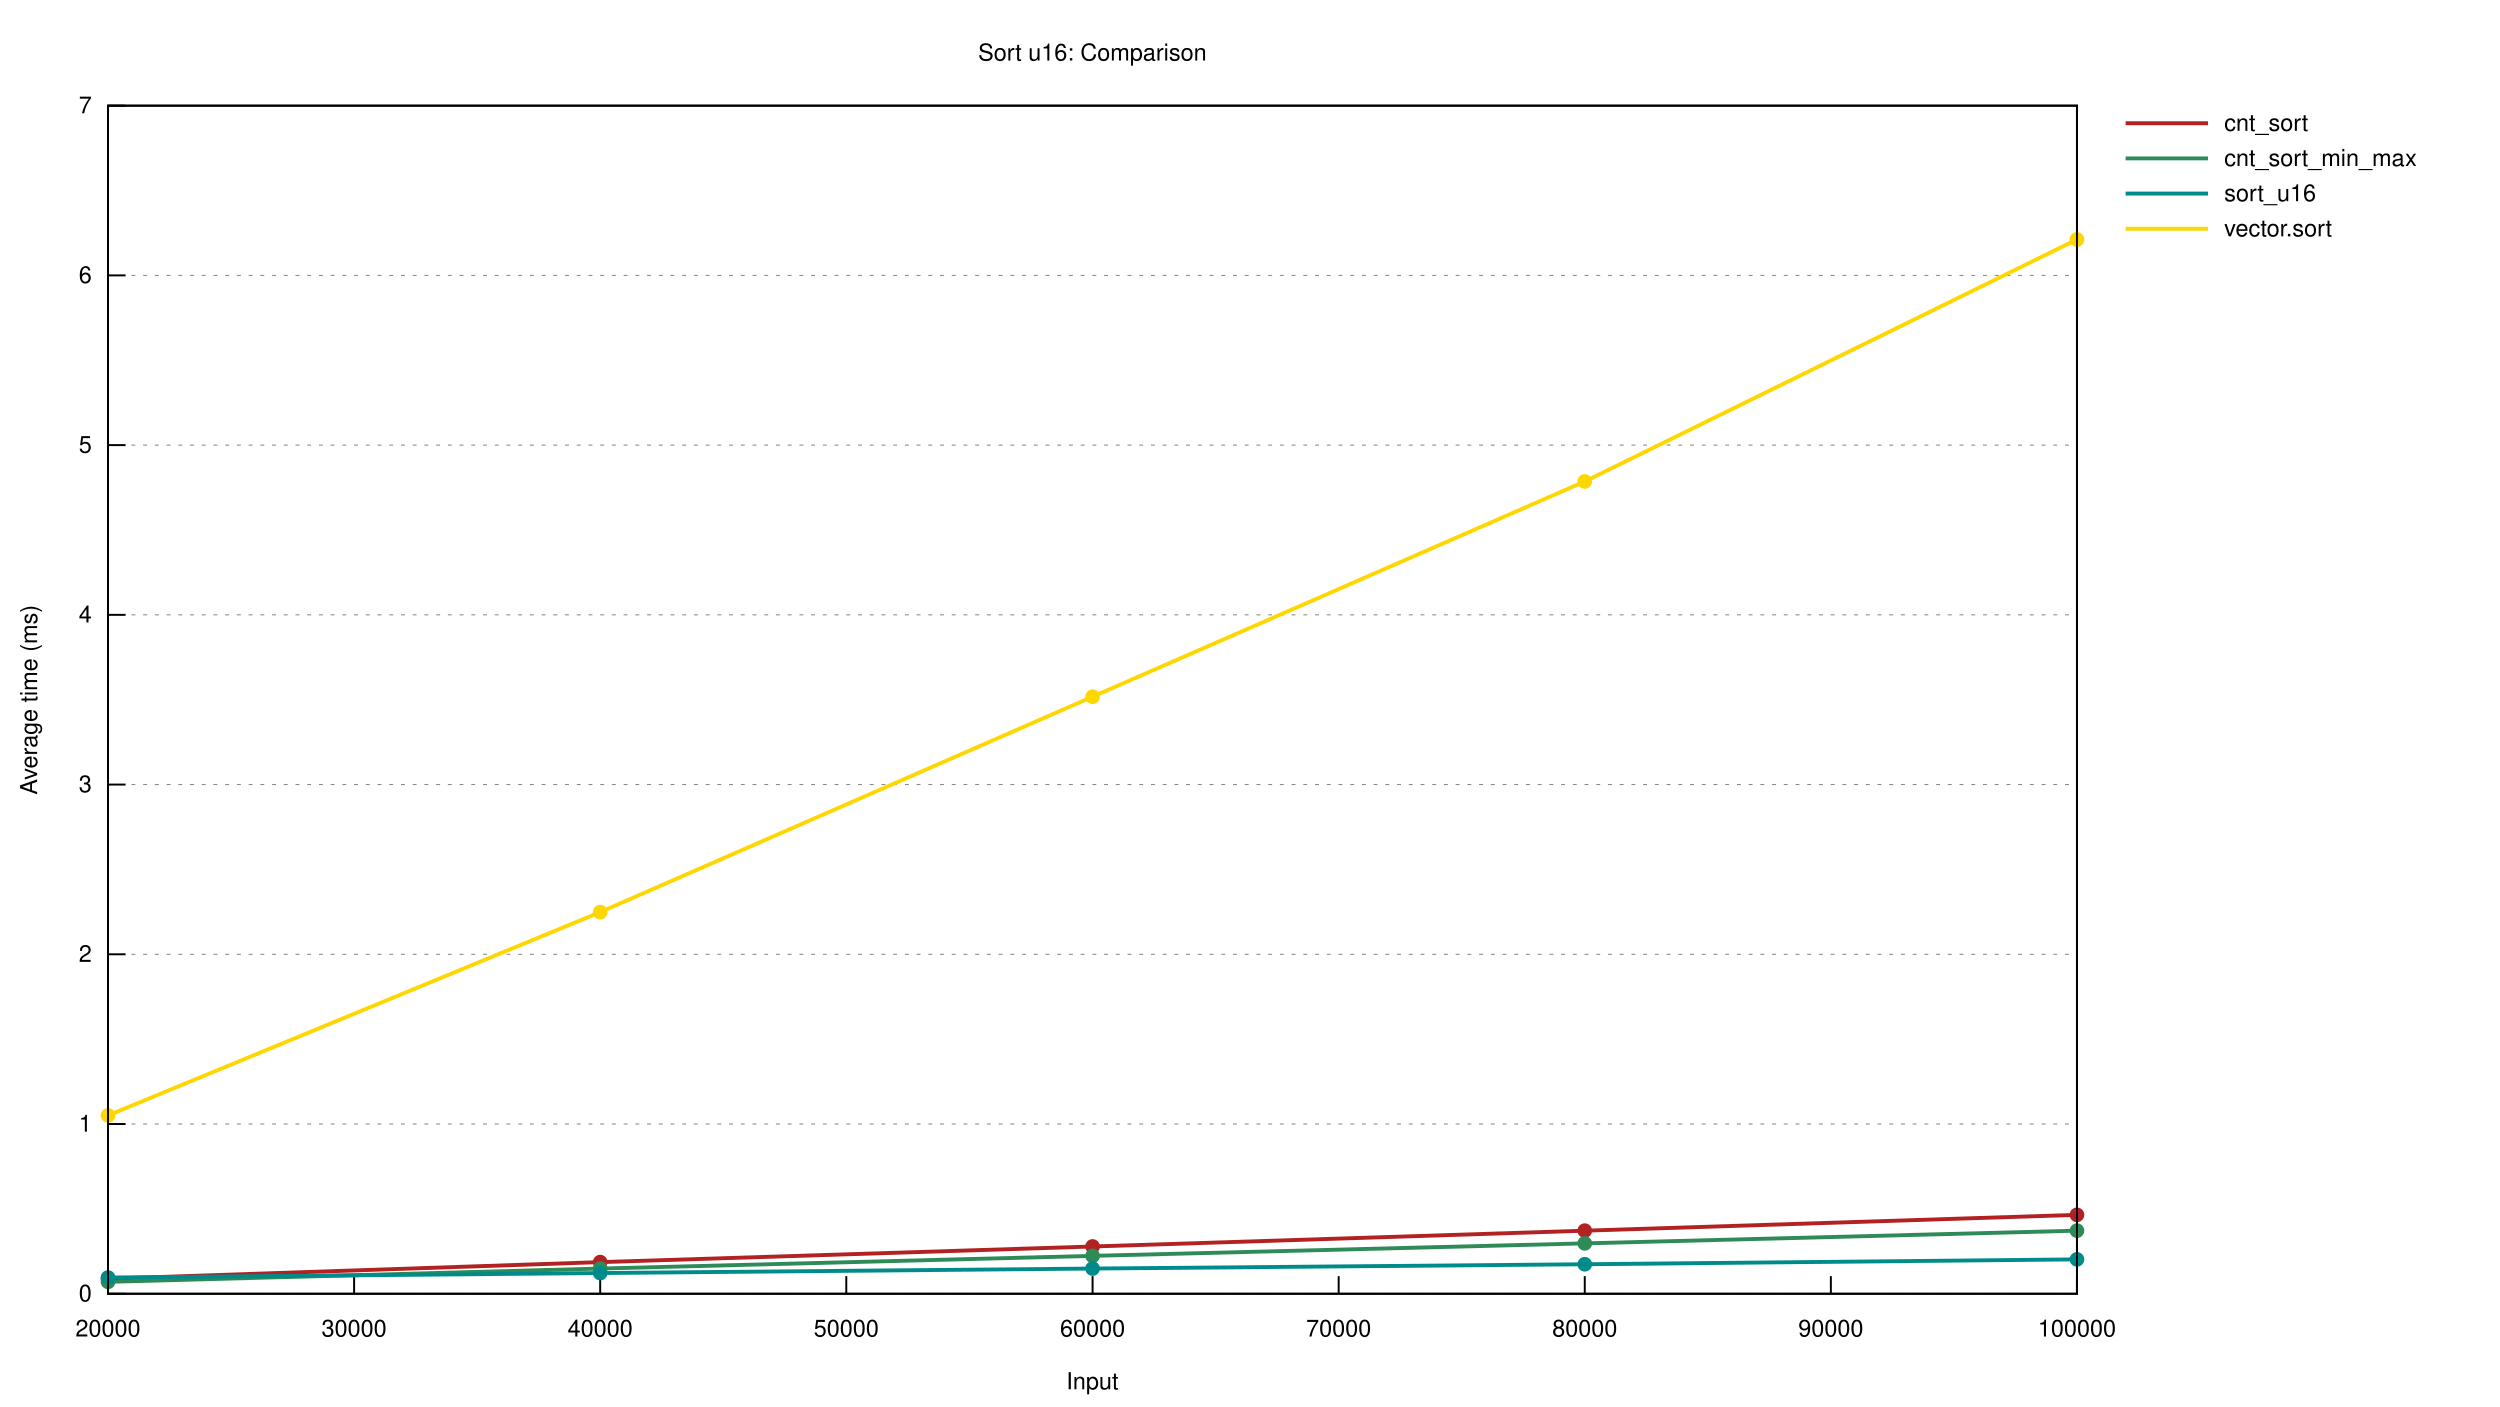
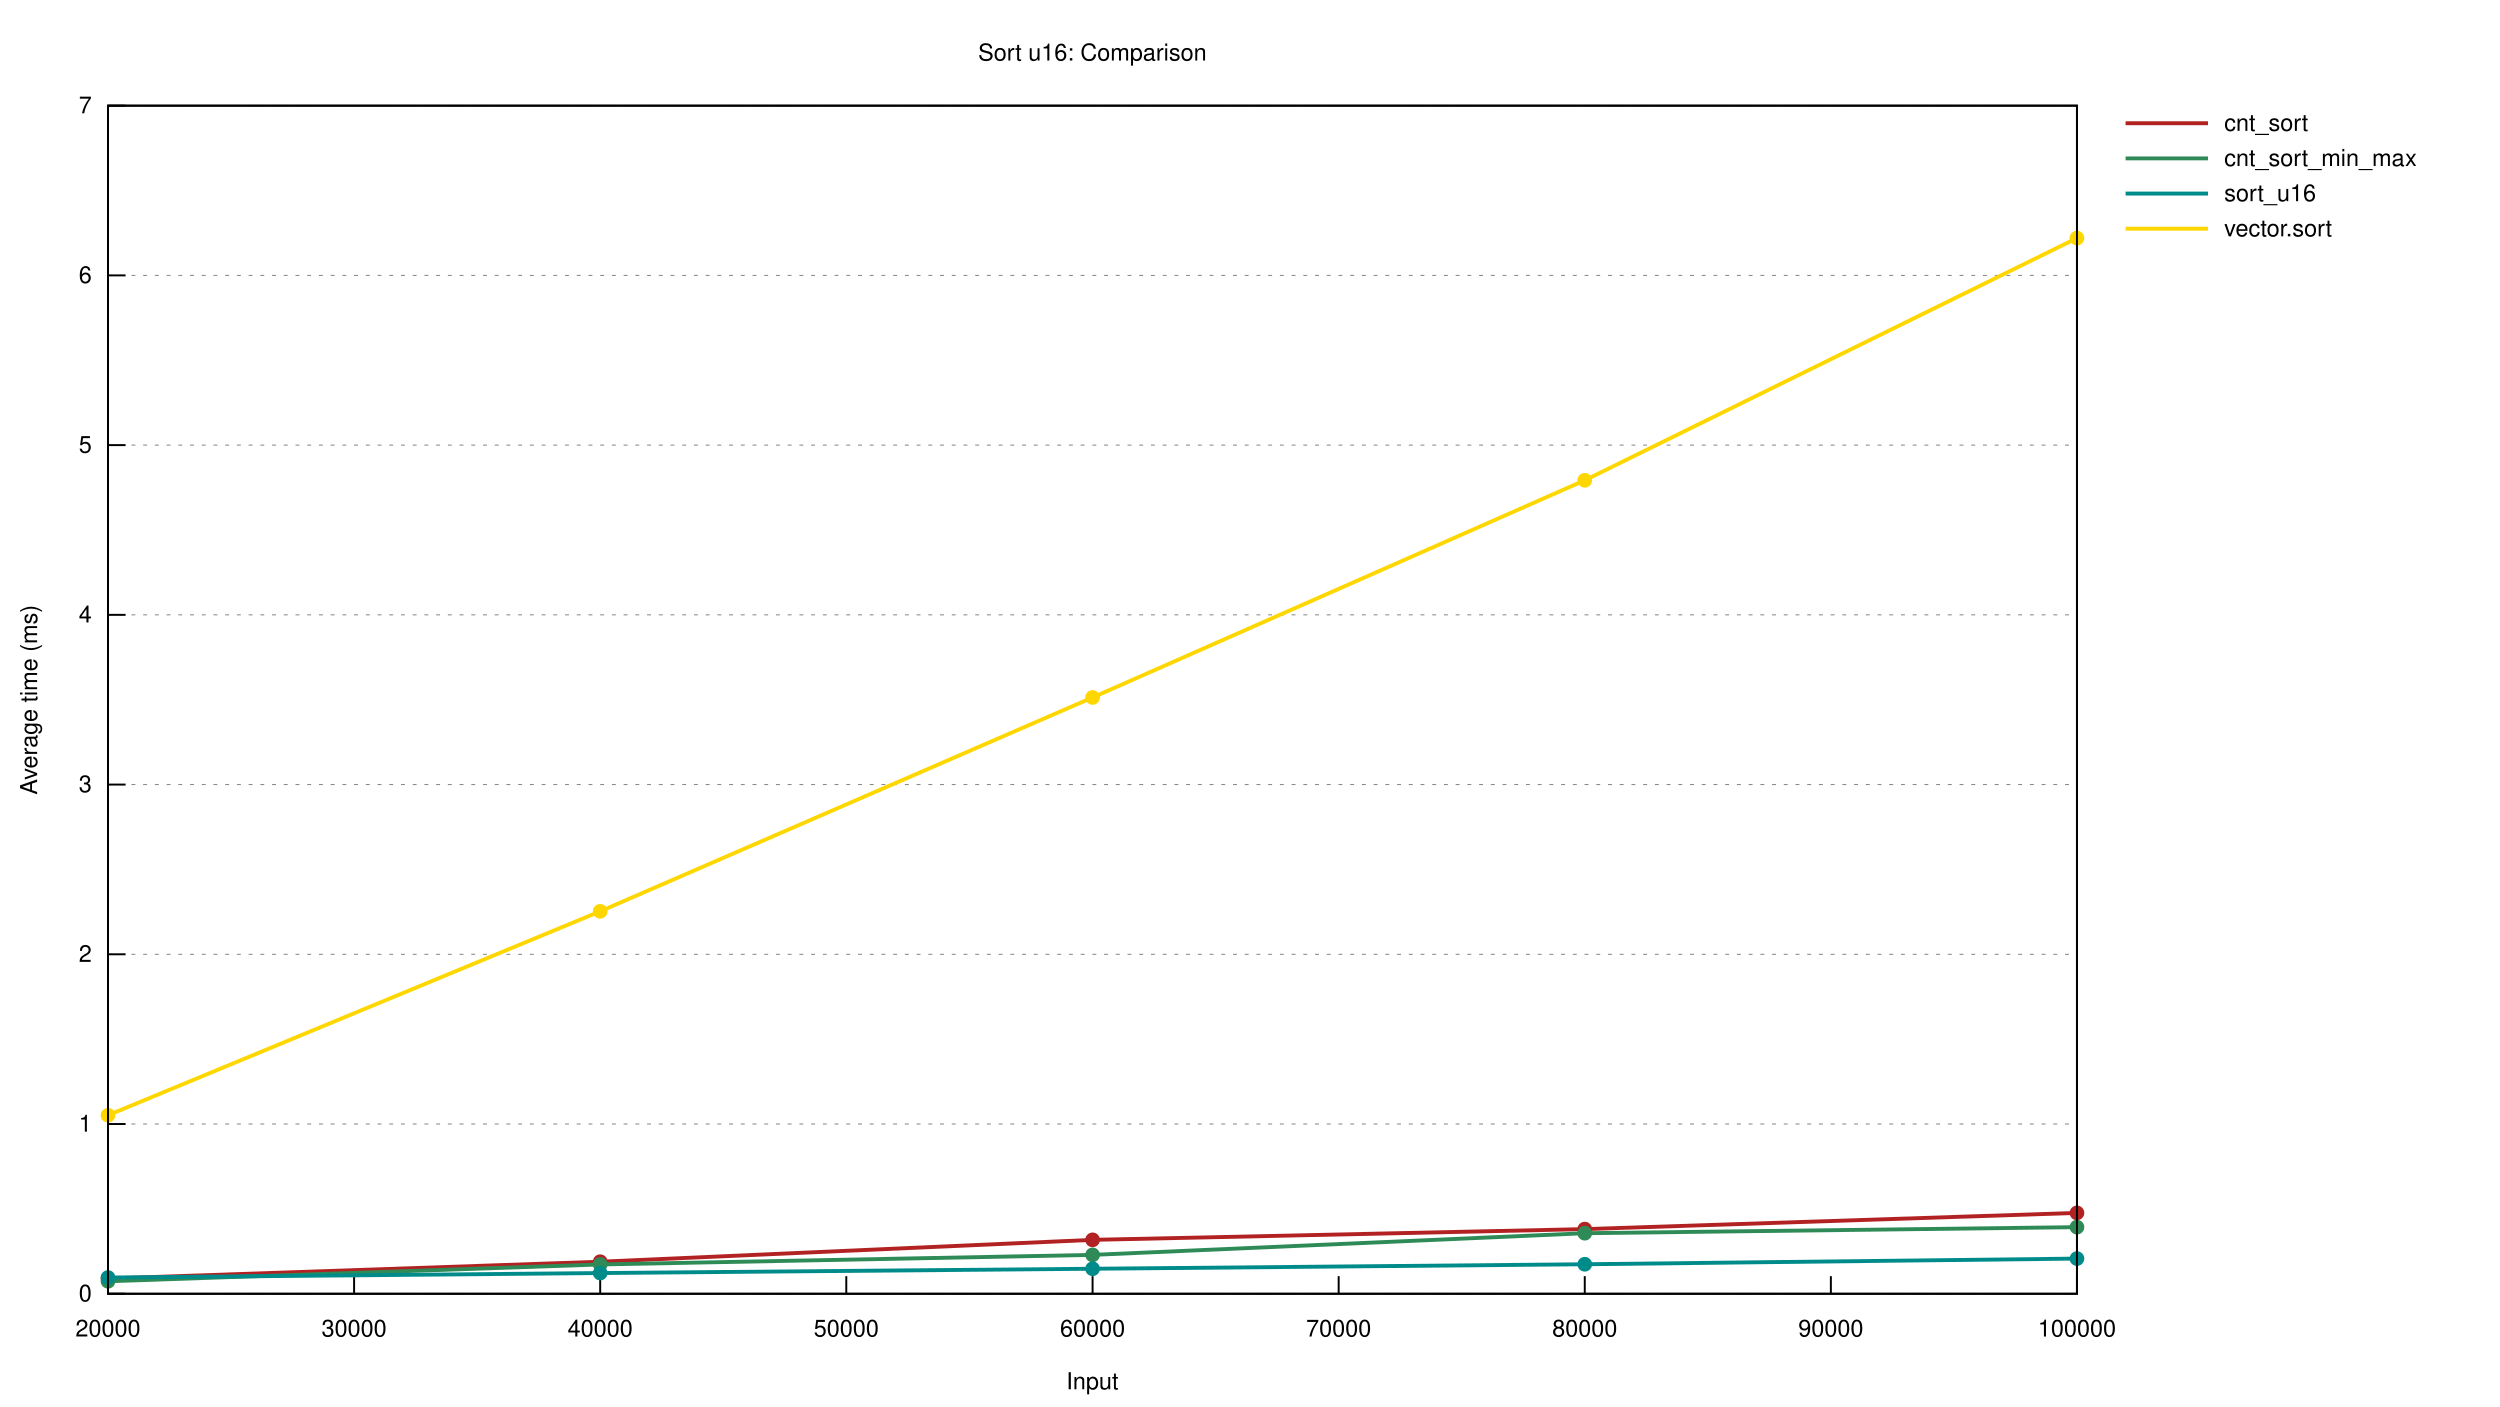
<svg xmlns="http://www.w3.org/2000/svg" xmlns:xlink="http://www.w3.org/1999/xlink" viewBox="0 0 1280 720">
  <g id="gnuplot_canvas">
    <rect x="0" y="0" width="1280" height="720" fill="none" />
    <defs>
      <circle id="gpDot" r="0.5" stroke-width="0.5" stroke="currentColor" />
      <path id="gpPt0" stroke-width="0.222" stroke="currentColor" d="M-1,0 h2 M0,-1 v2" />
      <path id="gpPt1" stroke-width="0.222" stroke="currentColor" d="M-1,-1 L1,1 M1,-1 L-1,1" />
      <path id="gpPt2" stroke-width="0.222" stroke="currentColor" d="M-1,0 L1,0 M0,-1 L0,1 M-1,-1 L1,1 M-1,1 L1,-1" />
      <rect id="gpPt3" stroke-width="0.222" stroke="currentColor" x="-1" y="-1" width="2" height="2" />
      <rect id="gpPt4" stroke-width="0.222" stroke="currentColor" fill="currentColor" x="-1" y="-1" width="2" height="2" />
      <circle id="gpPt5" stroke-width="0.222" stroke="currentColor" cx="0" cy="0" r="1" />
      <use xlink:href="#gpPt5" id="gpPt6" fill="currentColor" stroke="none" />
      <path id="gpPt7" stroke-width="0.222" stroke="currentColor" d="M0,-1.33 L-1.33,0.67 L1.33,0.67 z" />
      <use xlink:href="#gpPt7" id="gpPt8" fill="currentColor" stroke="none" />
      <use xlink:href="#gpPt7" id="gpPt9" stroke="currentColor" transform="rotate(180)" />
      <use xlink:href="#gpPt9" id="gpPt10" fill="currentColor" stroke="none" />
      <use xlink:href="#gpPt3" id="gpPt11" stroke="currentColor" transform="rotate(45)" />
      <use xlink:href="#gpPt11" id="gpPt12" fill="currentColor" stroke="none" />
      <path id="gpPt13" stroke-width="0.222" stroke="currentColor" d="M0,1.330 L1.265,0.411 L0.782,-1.067 L-0.782,-1.076 L-1.265,0.411 z" />
      <use xlink:href="#gpPt13" id="gpPt14" fill="currentColor" stroke="none" />
      <filter id="textbox" filterUnits="objectBoundingBox" x="0" y="0" height="1" width="1">
        <feFlood flood-color="white" flood-opacity="1" result="bgnd" />
        <feComposite in="SourceGraphic" in2="bgnd" operator="atop" />
      </filter>
      <filter id="greybox" filterUnits="objectBoundingBox" x="0" y="0" height="1" width="1">
        <feFlood flood-color="lightgrey" flood-opacity="1" result="grey" />
        <feComposite in="SourceGraphic" in2="grey" operator="atop" />
      </filter>
    </defs>
    <g fill="none" color="white" stroke="currentColor" stroke-width="1.00" stroke-linecap="butt" stroke-linejoin="miter">
</g>
    <g fill="none" color="black" stroke="currentColor" stroke-width="1.00" stroke-linecap="butt" stroke-linejoin="miter">
</g>
    <g fill="none" color="black" stroke="black" stroke-width="0.50" stroke-linecap="butt" stroke-linejoin="miter">
</g>
    <g fill="none" color="gray" stroke="currentColor" stroke-width="0.50" stroke-linecap="butt" stroke-linejoin="miter">
      <path stroke="gray" stroke-dasharray="2,4" class="gridline" d="M55.3,662.4 L1063.4,662.4  " />
    </g>
    <g fill="none" color="gray" stroke="gray" stroke-width="1.00" stroke-linecap="butt" stroke-linejoin="miter">
</g>
    <g fill="none" color="black" stroke="currentColor" stroke-width="1.00" stroke-linecap="butt" stroke-linejoin="miter">
      <path stroke="black" d="M55.3,662.4 L64.3,662.4  " />
      <g transform="translate(47.0,666.3)" stroke="none" fill="black" font-family="Helvetica" font-size="12.00" text-anchor="end">
        <text>
          <tspan font-family="Helvetica"> 0</tspan>
        </text>
      </g>
    </g>
    <g fill="none" color="black" stroke="currentColor" stroke-width="1.00" stroke-linecap="butt" stroke-linejoin="miter">
</g>
    <g fill="none" color="black" stroke="black" stroke-width="0.50" stroke-linecap="butt" stroke-linejoin="miter">
</g>
    <g fill="none" color="gray" stroke="currentColor" stroke-width="0.50" stroke-linecap="butt" stroke-linejoin="miter">
      <path stroke="gray" stroke-dasharray="2,4" class="gridline" d="M55.3,575.5 L1063.4,575.5  " />
    </g>
    <g fill="none" color="gray" stroke="gray" stroke-width="1.00" stroke-linecap="butt" stroke-linejoin="miter">
</g>
    <g fill="none" color="black" stroke="currentColor" stroke-width="1.00" stroke-linecap="butt" stroke-linejoin="miter">
      <path stroke="black" d="M55.3,575.5 L64.3,575.5  " />
      <g transform="translate(47.0,579.4)" stroke="none" fill="black" font-family="Helvetica" font-size="12.00" text-anchor="end">
        <text>
          <tspan font-family="Helvetica"> 1</tspan>
        </text>
      </g>
    </g>
    <g fill="none" color="black" stroke="currentColor" stroke-width="1.00" stroke-linecap="butt" stroke-linejoin="miter">
</g>
    <g fill="none" color="black" stroke="black" stroke-width="0.50" stroke-linecap="butt" stroke-linejoin="miter">
</g>
    <g fill="none" color="gray" stroke="currentColor" stroke-width="0.50" stroke-linecap="butt" stroke-linejoin="miter">
      <path stroke="gray" stroke-dasharray="2,4" class="gridline" d="M55.3,488.6 L1063.4,488.6  " />
    </g>
    <g fill="none" color="gray" stroke="gray" stroke-width="1.00" stroke-linecap="butt" stroke-linejoin="miter">
</g>
    <g fill="none" color="black" stroke="currentColor" stroke-width="1.00" stroke-linecap="butt" stroke-linejoin="miter">
      <path stroke="black" d="M55.3,488.6 L64.3,488.6  " />
      <g transform="translate(47.0,492.5)" stroke="none" fill="black" font-family="Helvetica" font-size="12.00" text-anchor="end">
        <text>
          <tspan font-family="Helvetica"> 2</tspan>
        </text>
      </g>
    </g>
    <g fill="none" color="black" stroke="currentColor" stroke-width="1.00" stroke-linecap="butt" stroke-linejoin="miter">
</g>
    <g fill="none" color="black" stroke="black" stroke-width="0.50" stroke-linecap="butt" stroke-linejoin="miter">
</g>
    <g fill="none" color="gray" stroke="currentColor" stroke-width="0.50" stroke-linecap="butt" stroke-linejoin="miter">
      <path stroke="gray" stroke-dasharray="2,4" class="gridline" d="M55.3,401.7 L1063.4,401.7  " />
    </g>
    <g fill="none" color="gray" stroke="gray" stroke-width="1.00" stroke-linecap="butt" stroke-linejoin="miter">
</g>
    <g fill="none" color="black" stroke="currentColor" stroke-width="1.00" stroke-linecap="butt" stroke-linejoin="miter">
      <path stroke="black" d="M55.3,401.7 L64.3,401.7  " />
      <g transform="translate(47.0,405.6)" stroke="none" fill="black" font-family="Helvetica" font-size="12.00" text-anchor="end">
        <text>
          <tspan font-family="Helvetica"> 3</tspan>
        </text>
      </g>
    </g>
    <g fill="none" color="black" stroke="currentColor" stroke-width="1.00" stroke-linecap="butt" stroke-linejoin="miter">
</g>
    <g fill="none" color="black" stroke="black" stroke-width="0.50" stroke-linecap="butt" stroke-linejoin="miter">
</g>
    <g fill="none" color="gray" stroke="currentColor" stroke-width="0.50" stroke-linecap="butt" stroke-linejoin="miter">
      <path stroke="gray" stroke-dasharray="2,4" class="gridline" d="M55.3,314.8 L1063.4,314.8  " />
    </g>
    <g fill="none" color="gray" stroke="gray" stroke-width="1.00" stroke-linecap="butt" stroke-linejoin="miter">
</g>
    <g fill="none" color="black" stroke="currentColor" stroke-width="1.00" stroke-linecap="butt" stroke-linejoin="miter">
      <path stroke="black" d="M55.3,314.8 L64.3,314.8  " />
      <g transform="translate(47.0,318.7)" stroke="none" fill="black" font-family="Helvetica" font-size="12.00" text-anchor="end">
        <text>
          <tspan font-family="Helvetica"> 4</tspan>
        </text>
      </g>
    </g>
    <g fill="none" color="black" stroke="currentColor" stroke-width="1.00" stroke-linecap="butt" stroke-linejoin="miter">
</g>
    <g fill="none" color="black" stroke="black" stroke-width="0.50" stroke-linecap="butt" stroke-linejoin="miter">
</g>
    <g fill="none" color="gray" stroke="currentColor" stroke-width="0.50" stroke-linecap="butt" stroke-linejoin="miter">
      <path stroke="gray" stroke-dasharray="2,4" class="gridline" d="M55.3,227.9 L1063.4,227.9  " />
    </g>
    <g fill="none" color="gray" stroke="gray" stroke-width="1.00" stroke-linecap="butt" stroke-linejoin="miter">
</g>
    <g fill="none" color="black" stroke="currentColor" stroke-width="1.00" stroke-linecap="butt" stroke-linejoin="miter">
      <path stroke="black" d="M55.3,227.9 L64.3,227.9  " />
      <g transform="translate(47.0,231.8)" stroke="none" fill="black" font-family="Helvetica" font-size="12.00" text-anchor="end">
        <text>
          <tspan font-family="Helvetica"> 5</tspan>
        </text>
      </g>
    </g>
    <g fill="none" color="black" stroke="currentColor" stroke-width="1.00" stroke-linecap="butt" stroke-linejoin="miter">
</g>
    <g fill="none" color="black" stroke="black" stroke-width="0.50" stroke-linecap="butt" stroke-linejoin="miter">
</g>
    <g fill="none" color="gray" stroke="currentColor" stroke-width="0.50" stroke-linecap="butt" stroke-linejoin="miter">
      <path stroke="gray" stroke-dasharray="2,4" class="gridline" d="M55.3,141.0 L1063.4,141.0  " />
    </g>
    <g fill="none" color="gray" stroke="gray" stroke-width="1.00" stroke-linecap="butt" stroke-linejoin="miter">
</g>
    <g fill="none" color="black" stroke="currentColor" stroke-width="1.00" stroke-linecap="butt" stroke-linejoin="miter">
      <path stroke="black" d="M55.3,141.0 L64.3,141.0  " />
      <g transform="translate(47.0,144.9)" stroke="none" fill="black" font-family="Helvetica" font-size="12.00" text-anchor="end">
        <text>
          <tspan font-family="Helvetica"> 6</tspan>
        </text>
      </g>
    </g>
    <g fill="none" color="black" stroke="currentColor" stroke-width="1.00" stroke-linecap="butt" stroke-linejoin="miter">
</g>
    <g fill="none" color="black" stroke="black" stroke-width="0.50" stroke-linecap="butt" stroke-linejoin="miter">
</g>
    <g fill="none" color="gray" stroke="currentColor" stroke-width="0.50" stroke-linecap="butt" stroke-linejoin="miter">
      <path stroke="gray" stroke-dasharray="2,4" class="gridline" d="M55.3,54.1 L1063.4,54.1  " />
    </g>
    <g fill="none" color="gray" stroke="gray" stroke-width="1.00" stroke-linecap="butt" stroke-linejoin="miter">
</g>
    <g fill="none" color="black" stroke="currentColor" stroke-width="1.00" stroke-linecap="butt" stroke-linejoin="miter">
      <path stroke="black" d="M55.3,54.1 L64.3,54.1  " />
      <g transform="translate(47.0,58.0)" stroke="none" fill="black" font-family="Helvetica" font-size="12.00" text-anchor="end">
        <text>
          <tspan font-family="Helvetica"> 7</tspan>
        </text>
      </g>
    </g>
    <g fill="none" color="black" stroke="currentColor" stroke-width="1.00" stroke-linecap="butt" stroke-linejoin="miter">
      <path stroke="black" d="M55.3,662.4 L55.3,653.4  " />
      <g transform="translate(55.3,684.3)" stroke="none" fill="black" font-family="Helvetica" font-size="12.00" text-anchor="middle">
        <text>
          <tspan font-family="Helvetica"> 20000</tspan>
        </text>
      </g>
    </g>
    <g fill="none" color="black" stroke="currentColor" stroke-width="1.00" stroke-linecap="butt" stroke-linejoin="miter">
      <path stroke="black" d="M181.3,662.4 L181.3,653.4  " />
      <g transform="translate(181.3,684.3)" stroke="none" fill="black" font-family="Helvetica" font-size="12.00" text-anchor="middle">
        <text>
          <tspan font-family="Helvetica"> 30000</tspan>
        </text>
      </g>
    </g>
    <g fill="none" color="black" stroke="currentColor" stroke-width="1.00" stroke-linecap="butt" stroke-linejoin="miter">
      <path stroke="black" d="M307.3,662.4 L307.3,653.4  " />
      <g transform="translate(307.3,684.3)" stroke="none" fill="black" font-family="Helvetica" font-size="12.00" text-anchor="middle">
        <text>
          <tspan font-family="Helvetica"> 40000</tspan>
        </text>
      </g>
    </g>
    <g fill="none" color="black" stroke="currentColor" stroke-width="1.00" stroke-linecap="butt" stroke-linejoin="miter">
      <path stroke="black" d="M433.3,662.4 L433.3,653.4  " />
      <g transform="translate(433.3,684.3)" stroke="none" fill="black" font-family="Helvetica" font-size="12.00" text-anchor="middle">
        <text>
          <tspan font-family="Helvetica"> 50000</tspan>
        </text>
      </g>
    </g>
    <g fill="none" color="black" stroke="currentColor" stroke-width="1.00" stroke-linecap="butt" stroke-linejoin="miter">
      <path stroke="black" d="M559.4,662.4 L559.4,653.4  " />
      <g transform="translate(559.4,684.3)" stroke="none" fill="black" font-family="Helvetica" font-size="12.00" text-anchor="middle">
        <text>
          <tspan font-family="Helvetica"> 60000</tspan>
        </text>
      </g>
    </g>
    <g fill="none" color="black" stroke="currentColor" stroke-width="1.00" stroke-linecap="butt" stroke-linejoin="miter">
      <path stroke="black" d="M685.4,662.4 L685.4,653.4  " />
      <g transform="translate(685.4,684.3)" stroke="none" fill="black" font-family="Helvetica" font-size="12.00" text-anchor="middle">
        <text>
          <tspan font-family="Helvetica"> 70000</tspan>
        </text>
      </g>
    </g>
    <g fill="none" color="black" stroke="currentColor" stroke-width="1.00" stroke-linecap="butt" stroke-linejoin="miter">
      <path stroke="black" d="M811.4,662.4 L811.4,653.4  " />
      <g transform="translate(811.4,684.3)" stroke="none" fill="black" font-family="Helvetica" font-size="12.00" text-anchor="middle">
        <text>
          <tspan font-family="Helvetica"> 80000</tspan>
        </text>
      </g>
    </g>
    <g fill="none" color="black" stroke="currentColor" stroke-width="1.00" stroke-linecap="butt" stroke-linejoin="miter">
      <path stroke="black" d="M937.4,662.4 L937.4,653.4  " />
      <g transform="translate(937.4,684.3)" stroke="none" fill="black" font-family="Helvetica" font-size="12.00" text-anchor="middle">
        <text>
          <tspan font-family="Helvetica"> 90000</tspan>
        </text>
      </g>
    </g>
    <g fill="none" color="black" stroke="currentColor" stroke-width="1.00" stroke-linecap="butt" stroke-linejoin="miter">
      <path stroke="black" d="M1063.4,662.4 L1063.4,653.4  " />
      <g transform="translate(1063.4,684.3)" stroke="none" fill="black" font-family="Helvetica" font-size="12.00" text-anchor="middle">
        <text>
          <tspan font-family="Helvetica"> 100000</tspan>
        </text>
      </g>
    </g>
    <g fill="none" color="black" stroke="currentColor" stroke-width="1.00" stroke-linecap="butt" stroke-linejoin="miter">
</g>
    <g fill="none" color="black" stroke="currentColor" stroke-width="1.00" stroke-linecap="butt" stroke-linejoin="miter">
      <path stroke="black" d="M55.3,54.1 L55.3,662.4 L1063.4,662.4 L1063.4,54.1 L55.3,54.1 Z  " />
    </g>
    <g fill="none" color="black" stroke="currentColor" stroke-width="1.00" stroke-linecap="butt" stroke-linejoin="miter">
      <g transform="translate(19.0,358.3) rotate(270)" stroke="none" fill="black" font-family="Helvetica" font-size="12.00" text-anchor="middle">
        <text>
          <tspan font-family="Helvetica">Average time (ms)</tspan>
        </text>
      </g>
    </g>
    <g fill="none" color="black" stroke="currentColor" stroke-width="1.00" stroke-linecap="butt" stroke-linejoin="miter">
      <g transform="translate(559.3,711.3)" stroke="none" fill="black" font-family="Helvetica" font-size="12.00" text-anchor="middle">
        <text>
          <tspan font-family="Helvetica">Input</tspan>
        </text>
      </g>
    </g>
    <g fill="none" color="black" stroke="currentColor" stroke-width="1.00" stroke-linecap="butt" stroke-linejoin="miter">
      <g transform="translate(559.3,31.0)" stroke="none" fill="black" font-family="Helvetica" font-size="12.00" text-anchor="middle">
        <text>
          <tspan font-family="Helvetica">Sort u16: Comparison</tspan>
        </text>
      </g>
    </g>
    <g fill="none" color="black" stroke="currentColor" stroke-width="1.00" stroke-linecap="butt" stroke-linejoin="miter">
</g>
    <g id="gnuplot_plot_1">
      <g fill="none" color="white" stroke="currentColor" stroke-width="2.00" stroke-linecap="butt" stroke-linejoin="miter">
</g>
      <g fill="none" color="black" stroke="currentColor" stroke-width="2.00" stroke-linecap="butt" stroke-linejoin="miter">
        <g transform="translate(1138.8,67.0)" stroke="none" fill="black" font-family="Helvetica" font-size="12.00" text-anchor="start">
          <text>
            <tspan font-family="Helvetica">cnt_sort</tspan>
          </text>
        </g>
      </g>
      <g fill="none" color="black" stroke="currentColor" stroke-width="2.00" stroke-linecap="butt" stroke-linejoin="miter">
-         <path stroke="rgb(178,  34,  34)" d="M1088.3,63.1 L1130.5,63.1 M55.3,654.7 L307.3,646.2 L559.4,638.2 L811.4,630.1 L1063.4,622.0  " />
+         <path stroke="rgb(178,  34,  34)" d="M1088.3,63.1 L1130.5,63.1 M55.3,654.6 L307.3,646.0 L559.4,634.8 L811.4,629.3 L1063.4,621.0  " />
      </g>
    </g>
    <g id="gnuplot_plot_2">
      <g fill="none" color="white" stroke="rgb(178,  34,  34)" stroke-width="1.00" stroke-linecap="butt" stroke-linejoin="miter">
</g>
      <g fill="none" color="black" stroke="currentColor" stroke-width="1.00" stroke-linecap="butt" stroke-linejoin="miter">
-         <use xlink:href="#gpPt6" transform="translate(55.3,654.7) scale(3.38)" color="rgb(178,  34,  34)" />
-         <use xlink:href="#gpPt6" transform="translate(307.3,646.2) scale(3.38)" color="rgb(178,  34,  34)" />
-         <use xlink:href="#gpPt6" transform="translate(559.4,638.2) scale(3.38)" color="rgb(178,  34,  34)" />
-         <use xlink:href="#gpPt6" transform="translate(811.4,630.1) scale(3.38)" color="rgb(178,  34,  34)" />
-         <use xlink:href="#gpPt6" transform="translate(1063.4,622.0) scale(3.38)" color="rgb(178,  34,  34)" />
+         <use xlink:href="#gpPt6" transform="translate(55.3,654.6) scale(3.38)" color="rgb(178,  34,  34)" />
+         <use xlink:href="#gpPt6" transform="translate(307.3,646.0) scale(3.38)" color="rgb(178,  34,  34)" />
+         <use xlink:href="#gpPt6" transform="translate(559.4,634.8) scale(3.38)" color="rgb(178,  34,  34)" />
+         <use xlink:href="#gpPt6" transform="translate(811.4,629.3) scale(3.38)" color="rgb(178,  34,  34)" />
+         <use xlink:href="#gpPt6" transform="translate(1063.4,621.0) scale(3.38)" color="rgb(178,  34,  34)" />
      </g>
    </g>
    <g id="gnuplot_plot_3">
      <g fill="none" color="white" stroke="rgb(178,  34,  34)" stroke-width="2.00" stroke-linecap="butt" stroke-linejoin="miter">
</g>
      <g fill="none" color="black" stroke="currentColor" stroke-width="2.00" stroke-linecap="butt" stroke-linejoin="miter">
        <g transform="translate(1138.8,85.0)" stroke="none" fill="black" font-family="Helvetica" font-size="12.00" text-anchor="start">
          <text>
            <tspan font-family="Helvetica">cnt_sort_min_max</tspan>
          </text>
        </g>
      </g>
      <g fill="none" color="black" stroke="currentColor" stroke-width="2.00" stroke-linecap="butt" stroke-linejoin="miter">
-         <path stroke="rgb( 46, 139,  87)" d="M1088.3,81.1 L1130.5,81.1 M55.3,656.3 L307.3,649.5 L559.4,643.0 L811.4,636.6 L1063.4,630.1  " />
+         <path stroke="rgb( 46, 139,  87)" d="M1088.3,81.1 L1130.5,81.1 M55.3,656.0 L307.3,647.4 L559.4,642.5 L811.4,631.4 L1063.4,628.3  " />
      </g>
    </g>
    <g id="gnuplot_plot_4">
      <g fill="none" color="white" stroke="rgb( 46, 139,  87)" stroke-width="1.00" stroke-linecap="butt" stroke-linejoin="miter">
</g>
      <g fill="none" color="black" stroke="currentColor" stroke-width="1.00" stroke-linecap="butt" stroke-linejoin="miter">
-         <use xlink:href="#gpPt6" transform="translate(55.3,656.3) scale(3.38)" color="rgb( 46, 139,  87)" />
-         <use xlink:href="#gpPt6" transform="translate(307.3,649.5) scale(3.38)" color="rgb( 46, 139,  87)" />
-         <use xlink:href="#gpPt6" transform="translate(559.4,643.0) scale(3.38)" color="rgb( 46, 139,  87)" />
-         <use xlink:href="#gpPt6" transform="translate(811.4,636.6) scale(3.38)" color="rgb( 46, 139,  87)" />
-         <use xlink:href="#gpPt6" transform="translate(1063.4,630.1) scale(3.38)" color="rgb( 46, 139,  87)" />
+         <use xlink:href="#gpPt6" transform="translate(55.3,656.0) scale(3.38)" color="rgb( 46, 139,  87)" />
+         <use xlink:href="#gpPt6" transform="translate(307.3,647.4) scale(3.38)" color="rgb( 46, 139,  87)" />
+         <use xlink:href="#gpPt6" transform="translate(559.4,642.5) scale(3.38)" color="rgb( 46, 139,  87)" />
+         <use xlink:href="#gpPt6" transform="translate(811.4,631.4) scale(3.38)" color="rgb( 46, 139,  87)" />
+         <use xlink:href="#gpPt6" transform="translate(1063.4,628.3) scale(3.38)" color="rgb( 46, 139,  87)" />
      </g>
    </g>
    <g id="gnuplot_plot_5">
      <g fill="none" color="white" stroke="rgb( 46, 139,  87)" stroke-width="2.00" stroke-linecap="butt" stroke-linejoin="miter">
</g>
      <g fill="none" color="black" stroke="currentColor" stroke-width="2.00" stroke-linecap="butt" stroke-linejoin="miter">
        <g transform="translate(1138.8,103.0)" stroke="none" fill="black" font-family="Helvetica" font-size="12.00" text-anchor="start">
          <text>
            <tspan font-family="Helvetica">sort_u16</tspan>
          </text>
        </g>
      </g>
      <g fill="none" color="black" stroke="currentColor" stroke-width="2.00" stroke-linecap="butt" stroke-linejoin="miter">
-         <path stroke="rgb(  0, 139, 139)" d="M1088.3,99.1 L1130.5,99.1 M55.3,654.1 L307.3,651.8 L559.4,649.5 L811.4,647.3 L1063.4,644.8  " />
+         <path stroke="rgb(  0, 139, 139)" d="M1088.3,99.1 L1130.5,99.1 M55.3,654.1 L307.3,651.8 L559.4,649.6 L811.4,647.3 L1063.4,644.4  " />
      </g>
    </g>
    <g id="gnuplot_plot_6">
      <g fill="none" color="white" stroke="rgb(  0, 139, 139)" stroke-width="1.00" stroke-linecap="butt" stroke-linejoin="miter">
</g>
      <g fill="none" color="black" stroke="currentColor" stroke-width="1.00" stroke-linecap="butt" stroke-linejoin="miter">
        <use xlink:href="#gpPt6" transform="translate(55.3,654.1) scale(3.38)" color="rgb(  0, 139, 139)" />
        <use xlink:href="#gpPt6" transform="translate(307.3,651.8) scale(3.38)" color="rgb(  0, 139, 139)" />
-         <use xlink:href="#gpPt6" transform="translate(559.4,649.5) scale(3.38)" color="rgb(  0, 139, 139)" />
+         <use xlink:href="#gpPt6" transform="translate(559.4,649.6) scale(3.38)" color="rgb(  0, 139, 139)" />
        <use xlink:href="#gpPt6" transform="translate(811.4,647.3) scale(3.38)" color="rgb(  0, 139, 139)" />
-         <use xlink:href="#gpPt6" transform="translate(1063.4,644.8) scale(3.38)" color="rgb(  0, 139, 139)" />
+         <use xlink:href="#gpPt6" transform="translate(1063.4,644.4) scale(3.38)" color="rgb(  0, 139, 139)" />
      </g>
    </g>
    <g id="gnuplot_plot_7">
      <g fill="none" color="white" stroke="rgb(  0, 139, 139)" stroke-width="2.00" stroke-linecap="butt" stroke-linejoin="miter">
</g>
      <g fill="none" color="black" stroke="currentColor" stroke-width="2.00" stroke-linecap="butt" stroke-linejoin="miter">
        <g transform="translate(1138.8,121.0)" stroke="none" fill="black" font-family="Helvetica" font-size="12.00" text-anchor="start">
          <text>
            <tspan font-family="Helvetica">vector.sort</tspan>
          </text>
        </g>
      </g>
      <g fill="none" color="black" stroke="currentColor" stroke-width="2.00" stroke-linecap="butt" stroke-linejoin="miter">
-         <path stroke="rgb(255, 215,   0)" d="M1088.3,117.1 L1130.5,117.1 M55.3,571.1 L307.3,467.0 L559.4,356.7 L811.4,246.5 L1063.4,122.6  " />
+         <path stroke="rgb(255, 215,   0)" d="M1088.3,117.1 L1130.5,117.1 M55.3,571.0 L307.3,466.6 L559.4,357.1 L811.4,245.9 L1063.4,121.9  " />
      </g>
    </g>
    <g id="gnuplot_plot_8">
      <g fill="none" color="white" stroke="rgb(255, 215,   0)" stroke-width="1.00" stroke-linecap="butt" stroke-linejoin="miter">
</g>
      <g fill="none" color="black" stroke="currentColor" stroke-width="1.00" stroke-linecap="butt" stroke-linejoin="miter">
-         <use xlink:href="#gpPt6" transform="translate(55.3,571.1) scale(3.38)" color="rgb(255, 215,   0)" />
-         <use xlink:href="#gpPt6" transform="translate(307.3,467.0) scale(3.38)" color="rgb(255, 215,   0)" />
-         <use xlink:href="#gpPt6" transform="translate(559.4,356.7) scale(3.38)" color="rgb(255, 215,   0)" />
-         <use xlink:href="#gpPt6" transform="translate(811.4,246.5) scale(3.38)" color="rgb(255, 215,   0)" />
-         <use xlink:href="#gpPt6" transform="translate(1063.4,122.6) scale(3.38)" color="rgb(255, 215,   0)" />
+         <use xlink:href="#gpPt6" transform="translate(55.3,571.0) scale(3.38)" color="rgb(255, 215,   0)" />
+         <use xlink:href="#gpPt6" transform="translate(307.3,466.6) scale(3.38)" color="rgb(255, 215,   0)" />
+         <use xlink:href="#gpPt6" transform="translate(559.4,357.1) scale(3.38)" color="rgb(255, 215,   0)" />
+         <use xlink:href="#gpPt6" transform="translate(811.4,245.9) scale(3.38)" color="rgb(255, 215,   0)" />
+         <use xlink:href="#gpPt6" transform="translate(1063.4,121.9) scale(3.38)" color="rgb(255, 215,   0)" />
      </g>
    </g>
    <g fill="none" color="white" stroke="rgb(255, 215,   0)" stroke-width="2.00" stroke-linecap="butt" stroke-linejoin="miter">
</g>
    <g fill="none" color="black" stroke="currentColor" stroke-width="2.00" stroke-linecap="butt" stroke-linejoin="miter">
</g>
    <g fill="none" color="black" stroke="black" stroke-width="1.00" stroke-linecap="butt" stroke-linejoin="miter">
</g>
    <g fill="none" color="black" stroke="currentColor" stroke-width="1.00" stroke-linecap="butt" stroke-linejoin="miter">
      <path stroke="black" d="M55.3,54.1 L55.3,662.4 L1063.4,662.4 L1063.4,54.1 L55.3,54.1 Z  " />
    </g>
    <g fill="none" color="black" stroke="currentColor" stroke-width="1.00" stroke-linecap="butt" stroke-linejoin="miter">
</g>
  </g>
</svg>
